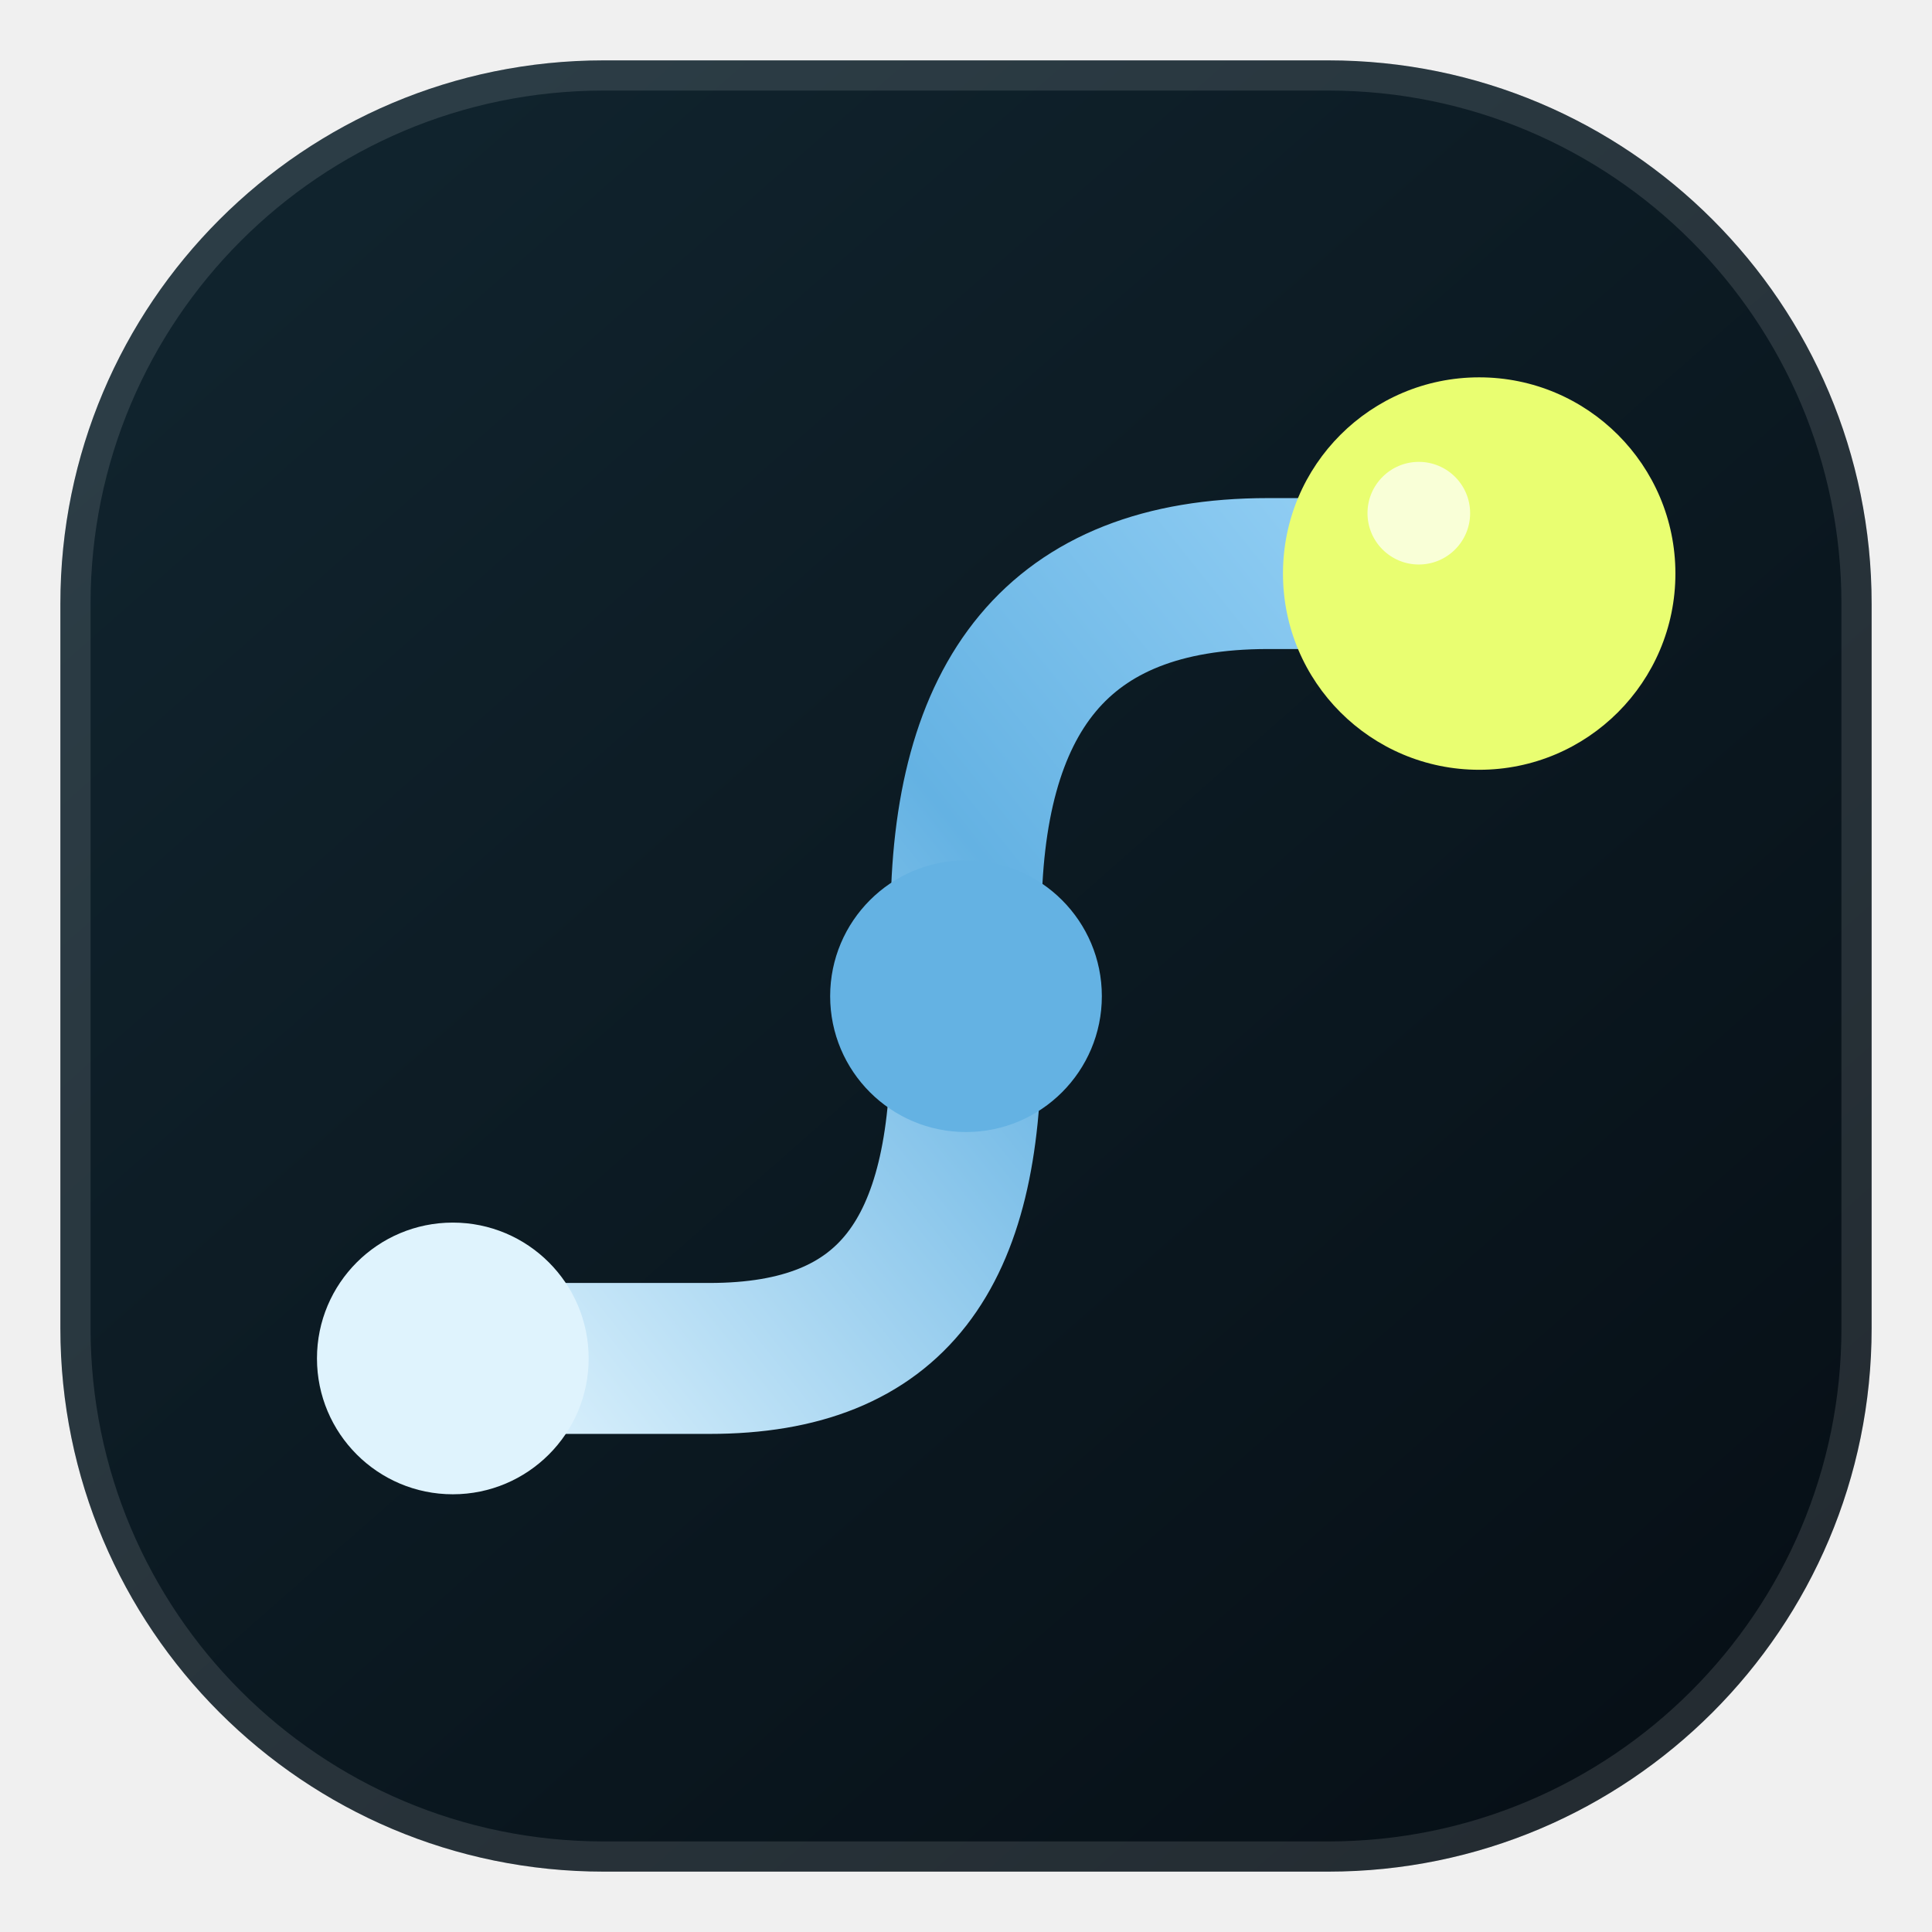
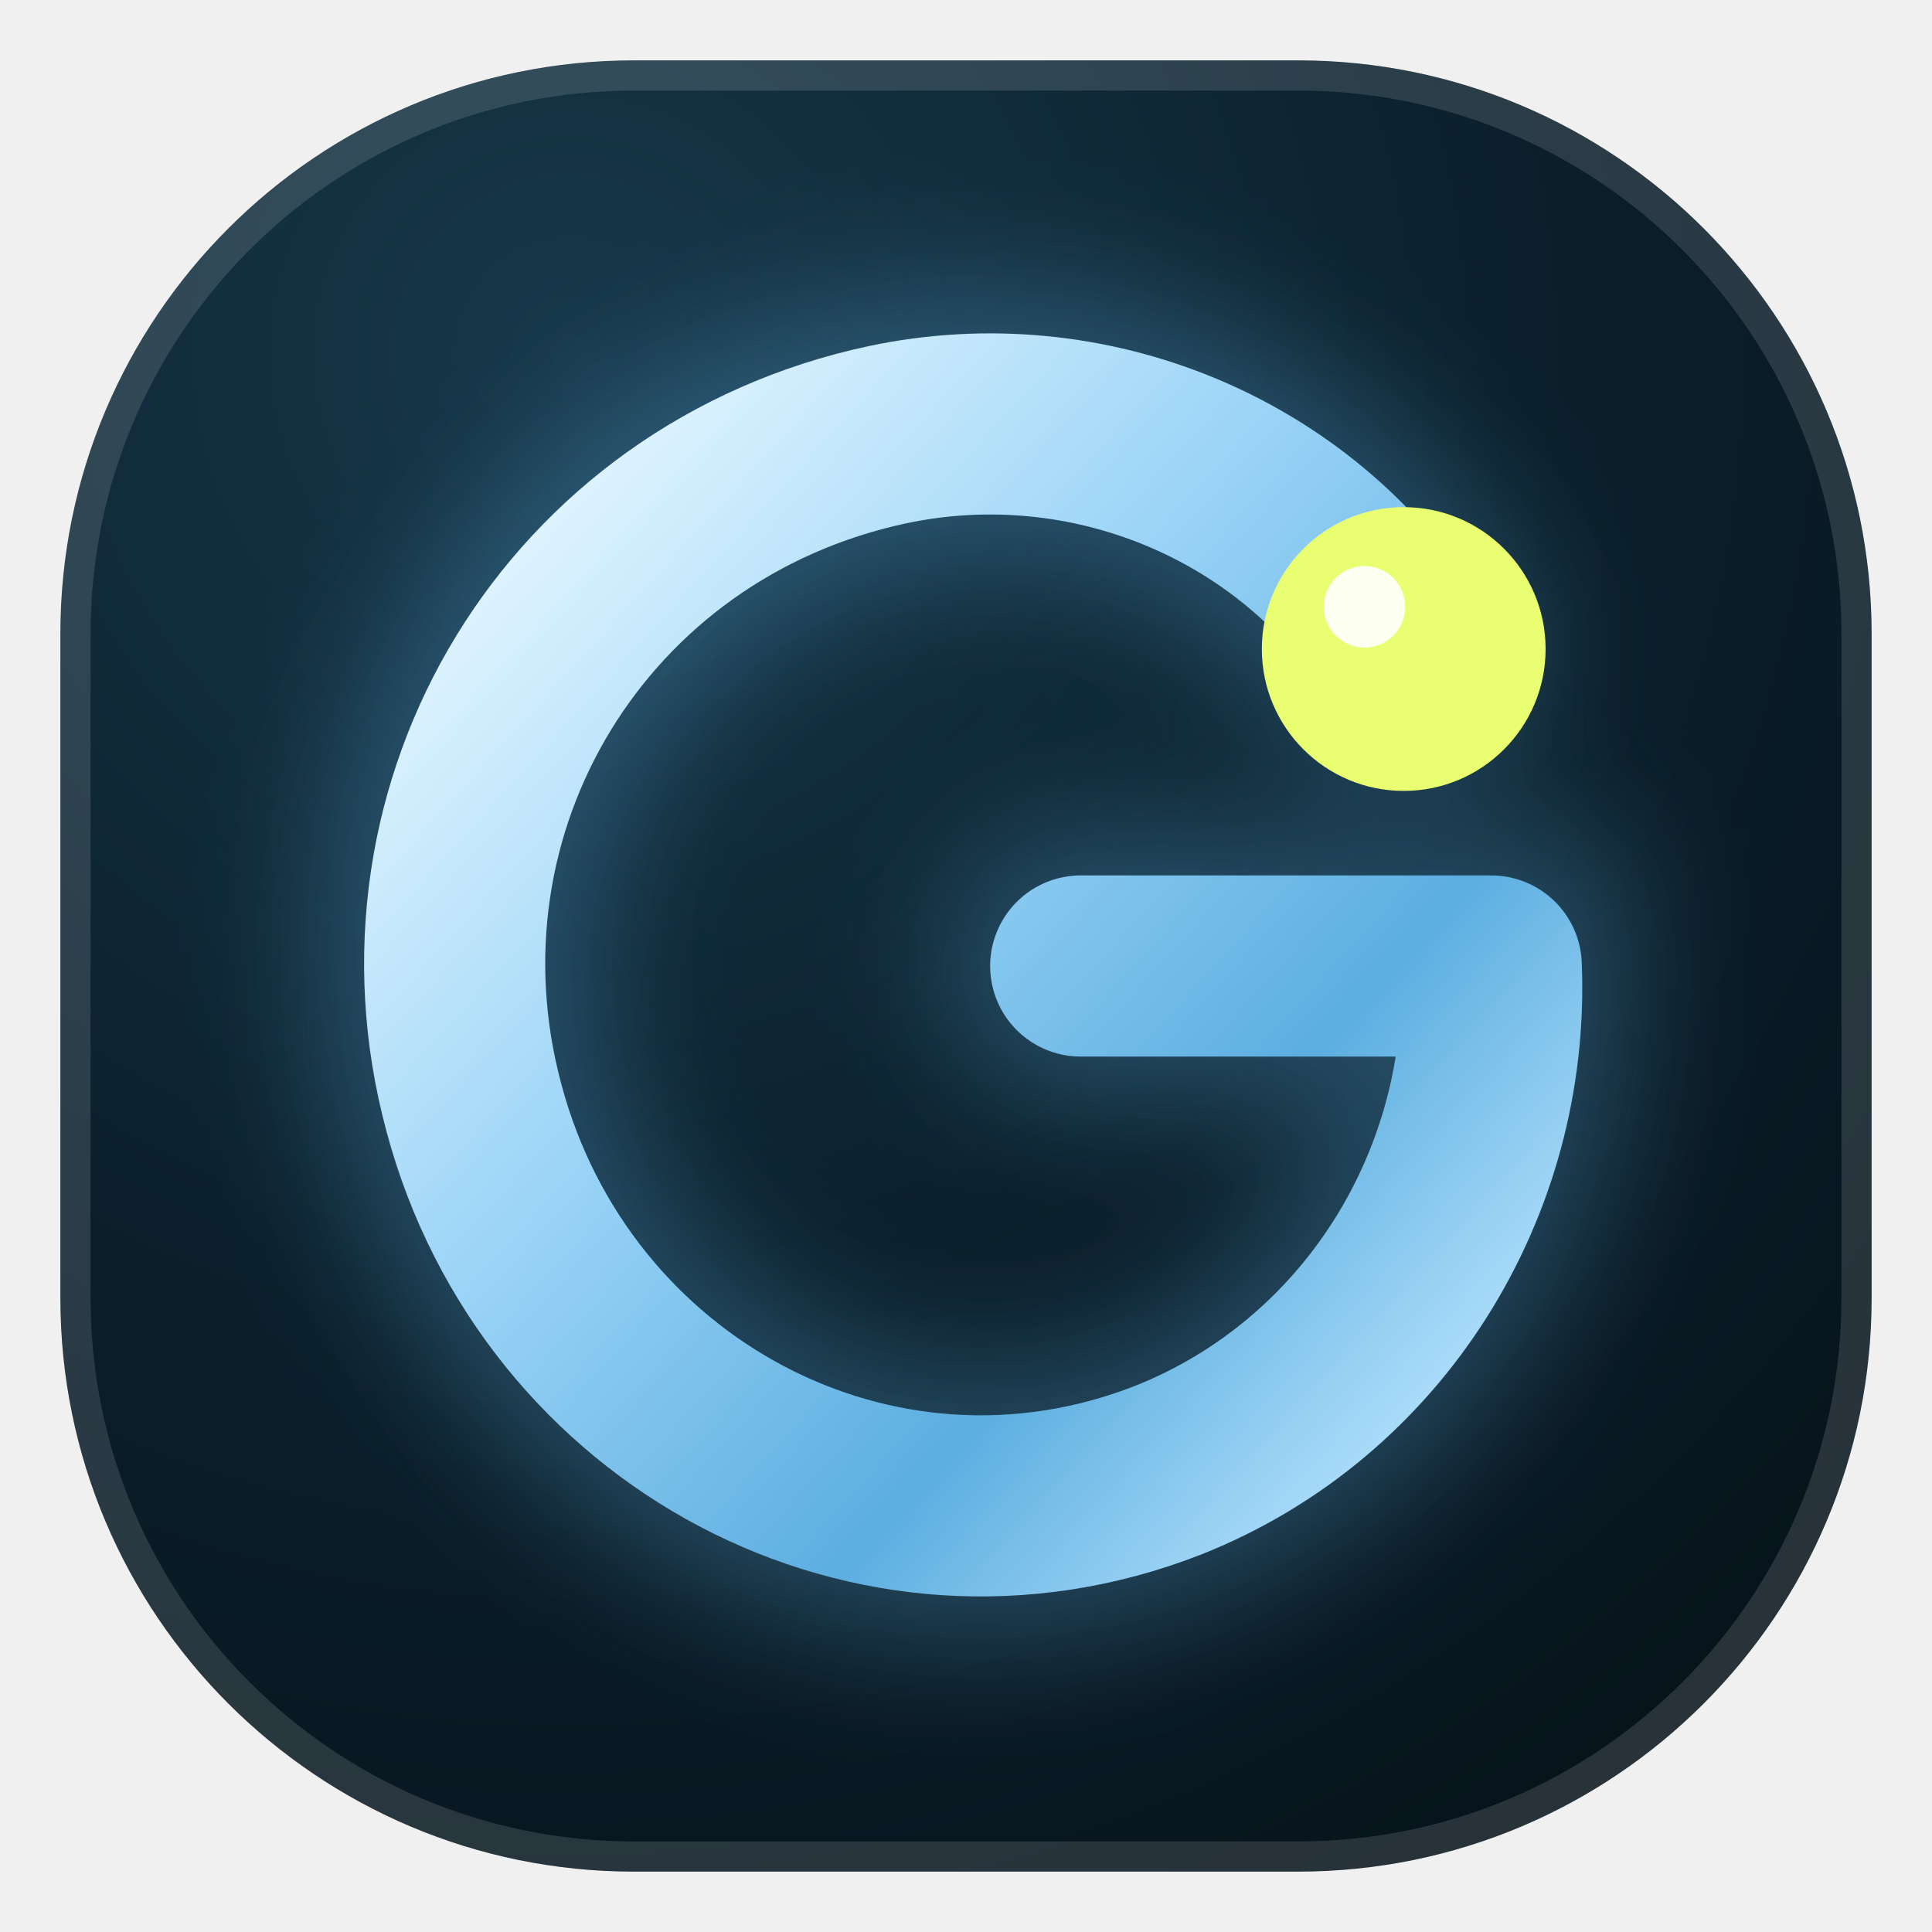
- <svg xmlns="http://www.w3.org/2000/svg" viewBox="0 0 64 64" role="img" aria-label="Gwen operations mark">
+ <svg xmlns="http://www.w3.org/2000/svg" viewBox="0 0 64 64" role="img" aria-label="Gwen monogram">
  <defs>
-     <linearGradient id="surface" x1="10" y1="8" x2="54" y2="58" gradientUnits="userSpaceOnUse">
-       <stop stop-color="#10232d" />
-       <stop offset="1" stop-color="#071017" />
+     <radialGradient id="surface" cx="0" cy="0" r="1" gradientTransform="translate(19 12) rotate(48) scale(65)" gradientUnits="userSpaceOnUse">
+       <stop stop-color="#17384a" />
+       <stop offset=".48" stop-color="#0b202c" />
+       <stop offset="1" stop-color="#061017" />
+     </radialGradient>
+     <linearGradient id="ribbon" x1="15" y1="17" x2="49" y2="48" gradientUnits="userSpaceOnUse">
+       <stop stop-color="#e8f8ff" />
+       <stop offset=".38" stop-color="#9bd4f7" />
+       <stop offset=".72" stop-color="#5caee0" />
+       <stop offset="1" stop-color="#bce6ff" />
    </linearGradient>
-     <linearGradient id="route" x1="15" y1="46" x2="50" y2="18" gradientUnits="userSpaceOnUse">
-       <stop stop-color="#dff3fd" />
-       <stop offset="0.55" stop-color="#64b2e3" />
-       <stop offset="1" stop-color="#9bd4f7" />
-     </linearGradient>
+     <filter id="glow" x="-40%" y="-40%" width="180%" height="180%">
+       <feGaussianBlur stdDeviation="2.2" />
+     </filter>
  </defs>
-   <rect x="2" y="2" width="60" height="60" rx="18" fill="url(#surface)" />
-   <rect x="2.5" y="2.5" width="59" height="59" rx="17.5" fill="none" stroke="#fff" stroke-opacity=".12" />
-   <path d="M15 45h8.5c6.1 0 8.5-3.5 8.5-10.5v-4c0-7.4 3-11.5 10-11.5h7" fill="none" stroke="url(#route)" stroke-width="5" stroke-linecap="round" />
-   <circle cx="15" cy="45" r="4.5" fill="#dff3fd" />
-   <circle cx="32" cy="33" r="4.5" fill="#64b2e3" />
-   <circle cx="49" cy="19" r="6.5" fill="#e9fe71" />
-   <circle cx="47" cy="17" r="1.7" fill="#fff" fill-opacity=".72" />
+   <rect x="2" y="2" width="60" height="60" rx="19" fill="url(#surface)" />
+   <rect x="2.5" y="2.5" width="59" height="59" rx="18.5" fill="none" stroke="#fff" stroke-opacity=".13" />
+   <path d="M46.5 21.5C42.9 15.8 36 13 29.4 14.4 19.1 16.6 13 26.7 15.7 36.7 18.4 46.8 29 52.5 38.7 48.7c6.8-2.7 11-9.5 10.7-16.7H35.8" fill="none" stroke="#5caee0" stroke-opacity=".32" stroke-width="9" stroke-linecap="round" filter="url(#glow)" />
+   <path d="M46.5 21.5C42.9 15.8 36 13 29.4 14.4 19.1 16.6 13 26.7 15.7 36.7 18.4 46.8 29 52.5 38.7 48.7c6.8-2.7 11-9.5 10.7-16.7H35.8" fill="none" stroke="url(#ribbon)" stroke-width="6" stroke-linecap="round" stroke-linejoin="round" />
+   <circle cx="46.5" cy="21.5" r="4.7" fill="#e9fe71" />
+   <circle cx="45.2" cy="20.1" r="1.35" fill="#fff" fill-opacity=".9" />
</svg>
